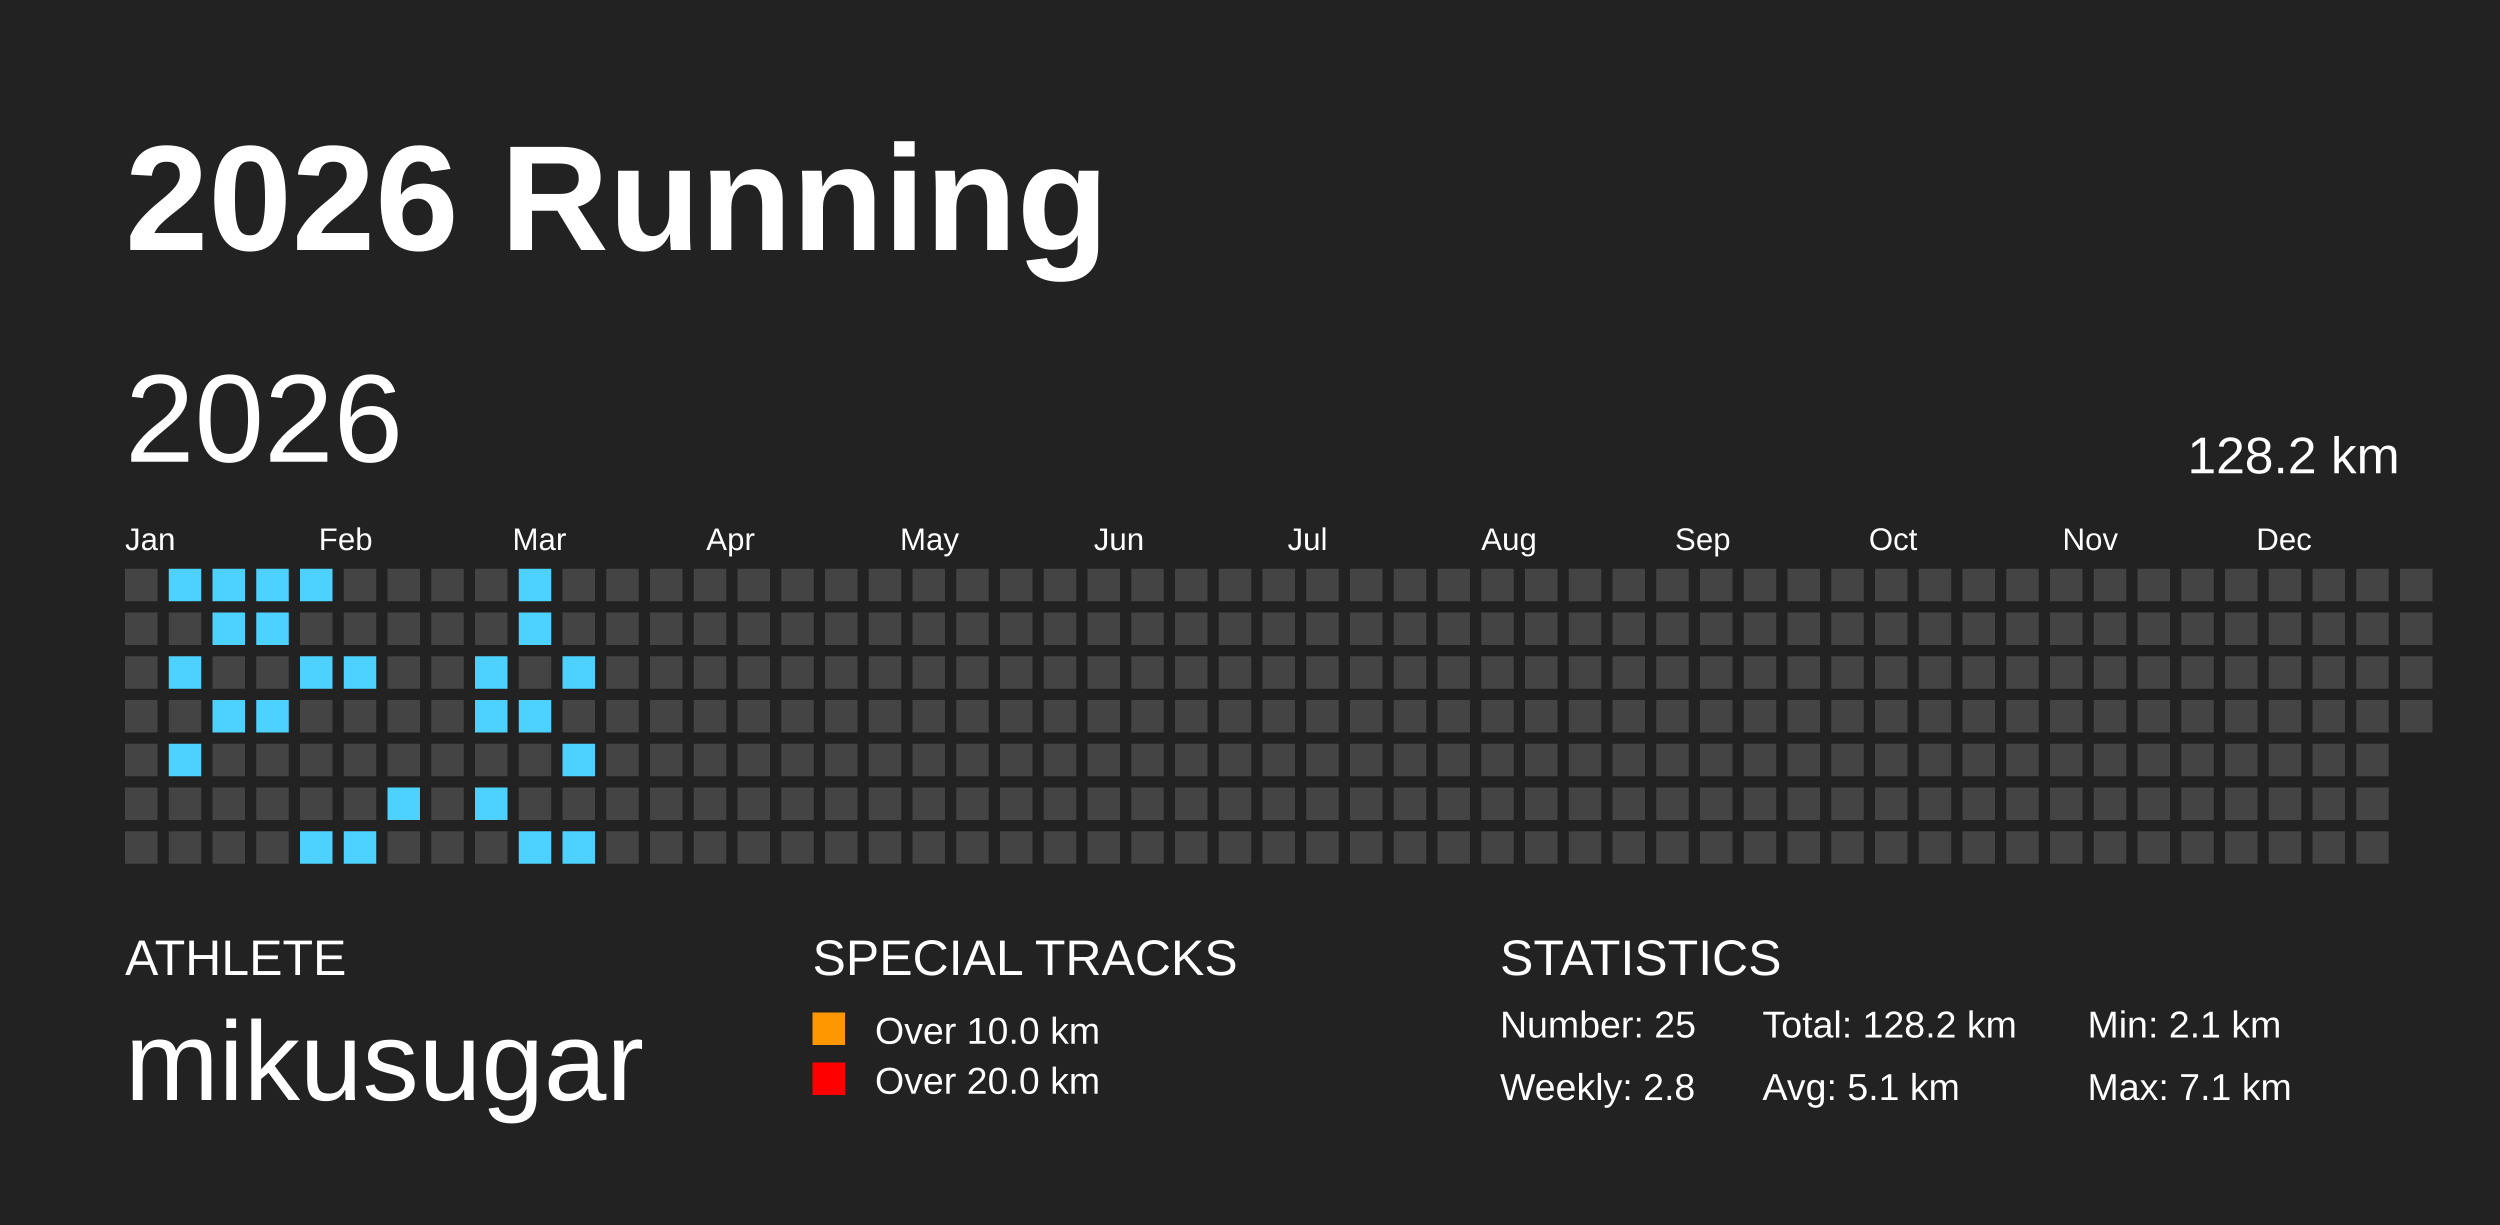
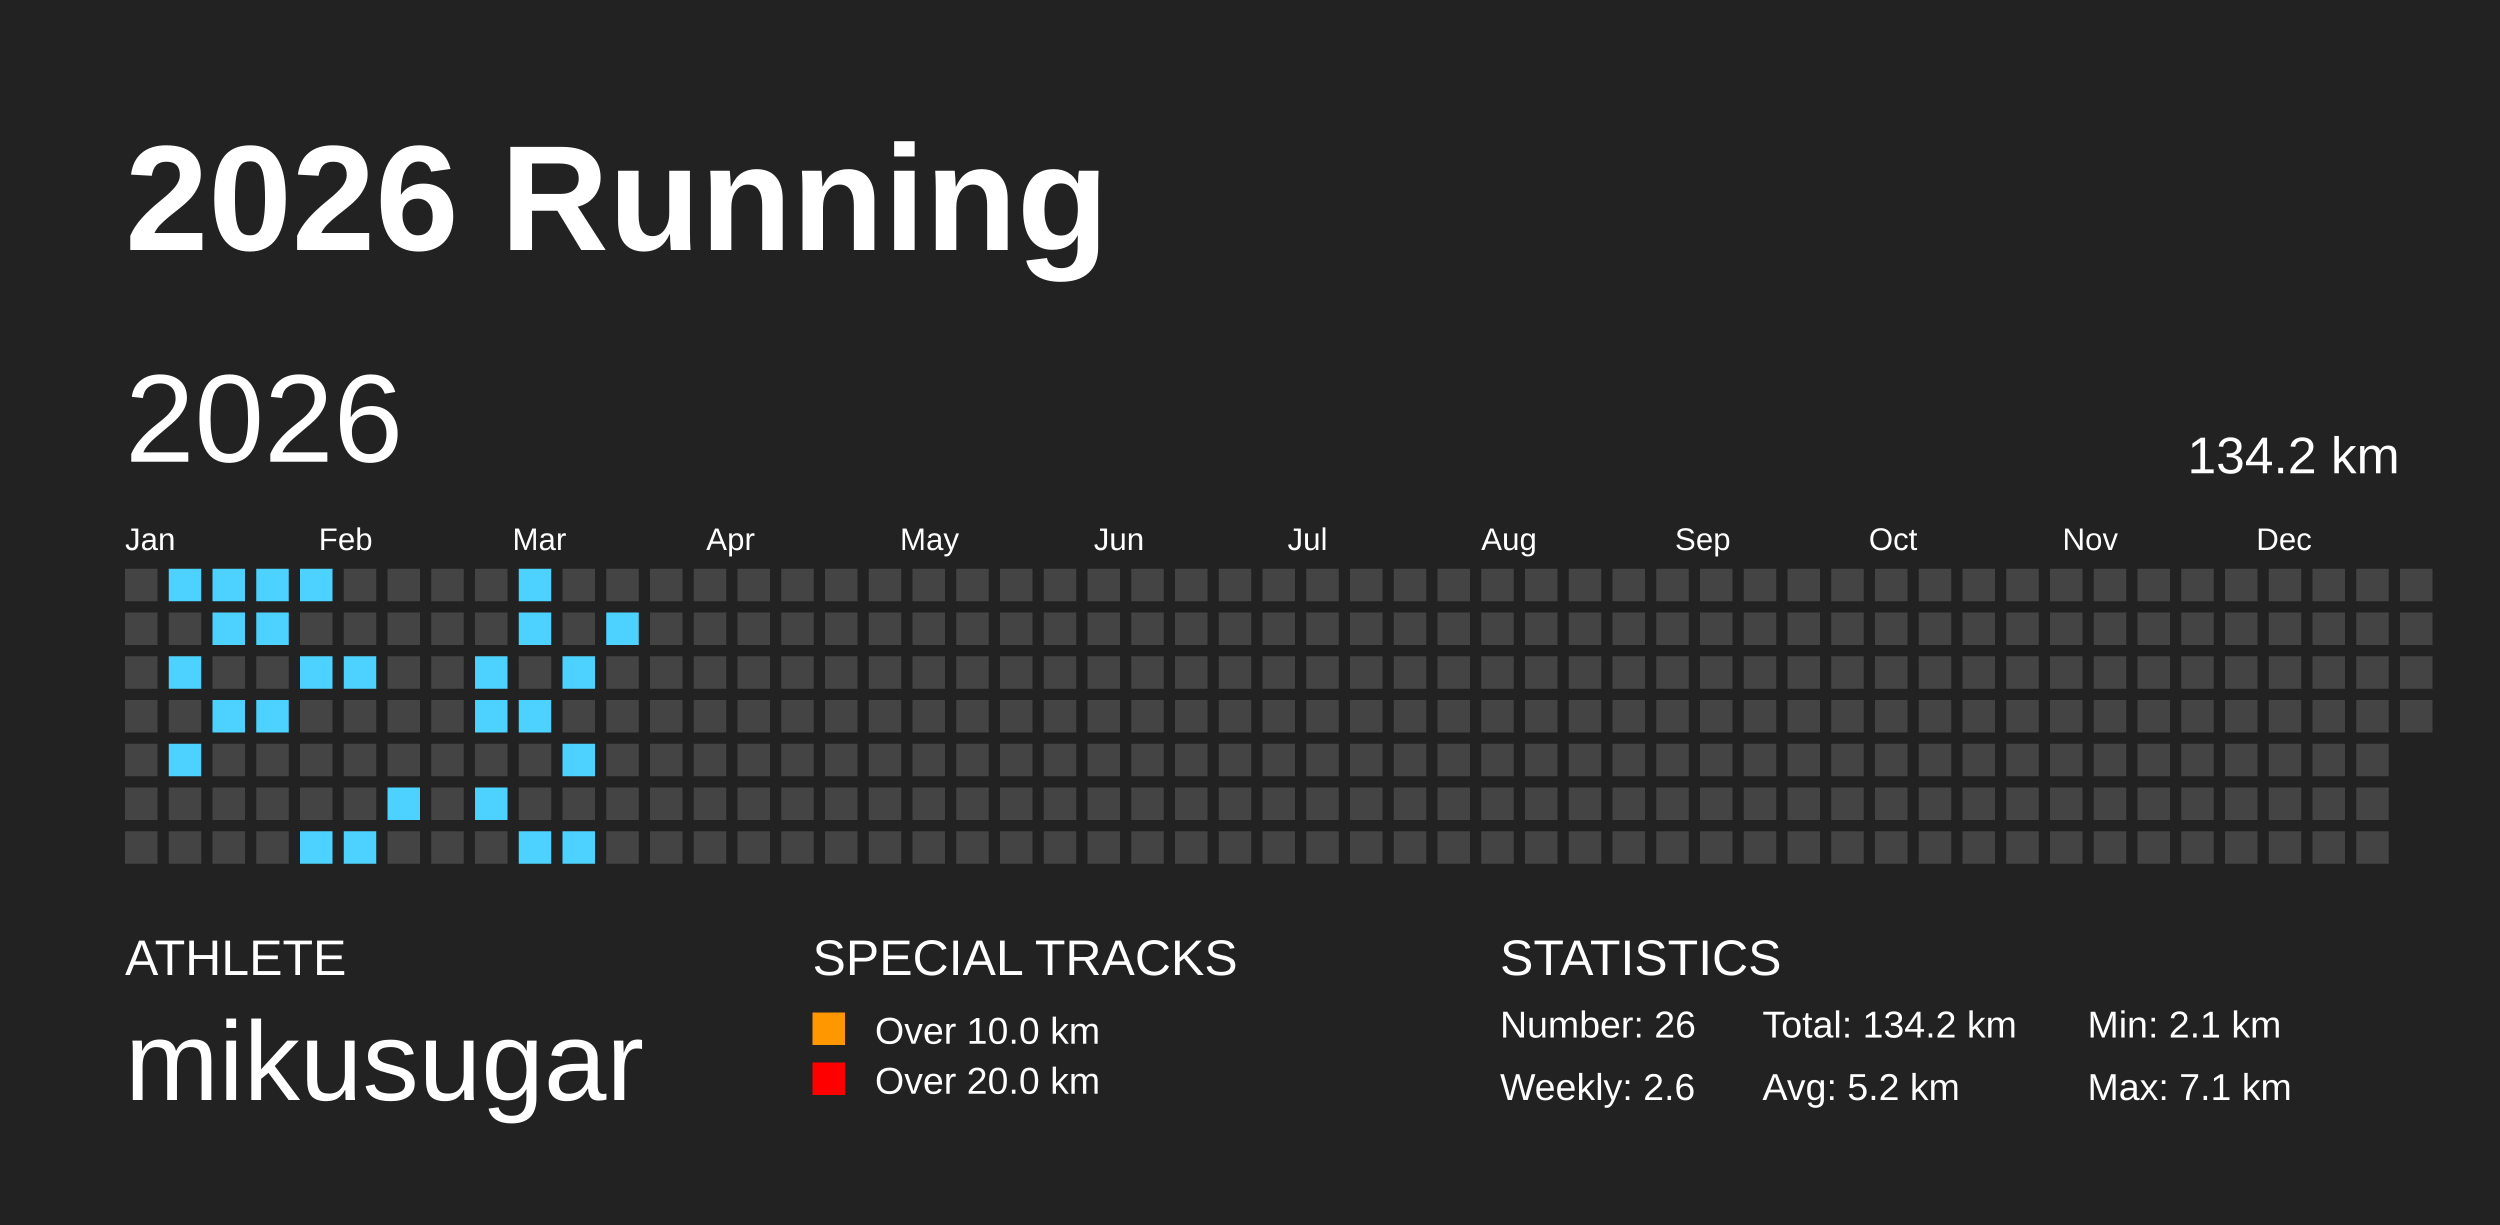
<svg xmlns="http://www.w3.org/2000/svg" baseProfile="full" height="98mm" version="1.1" viewBox="0,0,200,98" width="200mm">
  <defs />
  <rect fill="#222222" height="98" width="200" x="0" y="0" />
  <text fill="#FFFFFF" style="font-size:12px; font-family:Arial; font-weight:bold;" x="10" y="20">2026 Running</text>
  <text fill="#FFFFFF" style="font-size:4px; font-family:Arial" x="10" y="78">ATHLETE</text>
  <text fill="#FFFFFF" style="font-size:9px; font-family:Arial" x="10" y="88">mikusugar</text>
  <text fill="#FFFFFF" style="font-size:4px; font-family:Arial" x="65" y="78">SPECIAL TRACKS</text>
  <rect fill="#ff9800" height="2.6" width="2.6" x="65" y="81" />
  <text fill="#FFFFFF" style="font-size:3px; font-family:Arial" x="70" y="83.5">Over 10.0 km</text>
  <rect fill="red" height="2.6" width="2.6" x="65" y="85" />
  <text fill="#FFFFFF" style="font-size:3px; font-family:Arial" x="70" y="87.5">Over 20.0 km</text>
  <text fill="#FFFFFF" style="font-size:4px; font-family:Arial" x="120" y="78">STATISTICS</text>
-   <text fill="#FFFFFF" style="font-size:3px; font-family:Arial" x="120" y="83">Number: 25</text>
-   <text fill="#FFFFFF" style="font-size:3px; font-family:Arial" x="120" y="88">Weekly: 2.8</text>
-   <text fill="#FFFFFF" style="font-size:3px; font-family:Arial" x="141" y="83">Total: 128.2 km</text>
-   <text fill="#FFFFFF" style="font-size:3px; font-family:Arial" x="141" y="88">Avg: 5.1 km</text>
+   <text fill="#FFFFFF" style="font-size:3px; font-family:Arial" x="120" y="83">Number: 26</text>
+   <text fill="#FFFFFF" style="font-size:3px; font-family:Arial" x="120" y="88">Weekly: 2.6</text>
+   <text fill="#FFFFFF" style="font-size:3px; font-family:Arial" x="141" y="83">Total: 134.2 km</text>
+   <text fill="#FFFFFF" style="font-size:3px; font-family:Arial" x="141" y="88">Avg: 5.2 km</text>
  <text fill="#FFFFFF" style="font-size:3px; font-family:Arial" x="167" y="83">Min: 2.1 km</text>
  <text fill="#FFFFFF" style="font-size:3px; font-family:Arial" x="167" y="88">Max: 7.1 km</text>
  <text dominant-baseline="hanging" fill="#FFFFFF" style="font-size:10.0px; font-family:Arial;" x="10" y="30">2026</text>
-   <text dominant-baseline="hanging" fill="#FFFFFF" style="font-size:4.125px; font-family:Arial;" x="175" y="35">128.2 km</text>
+   <text dominant-baseline="hanging" fill="#FFFFFF" style="font-size:4.125px; font-family:Arial;" x="175" y="35">134.2 km</text>
  <text fill="#FFFFFF" style="font-size:2.5px; font-family:Arial" x="10.0" y="44">Jan</text>
  <text fill="#FFFFFF" style="font-size:2.5px; font-family:Arial" x="25.5" y="44">Feb</text>
  <text fill="#FFFFFF" style="font-size:2.5px; font-family:Arial" x="41.0" y="44">Mar</text>
  <text fill="#FFFFFF" style="font-size:2.5px; font-family:Arial" x="56.5" y="44">Apr</text>
  <text fill="#FFFFFF" style="font-size:2.5px; font-family:Arial" x="72.0" y="44">May</text>
  <text fill="#FFFFFF" style="font-size:2.5px; font-family:Arial" x="87.5" y="44">Jun</text>
  <text fill="#FFFFFF" style="font-size:2.5px; font-family:Arial" x="103.0" y="44">Jul</text>
  <text fill="#FFFFFF" style="font-size:2.5px; font-family:Arial" x="118.5" y="44">Aug</text>
  <text fill="#FFFFFF" style="font-size:2.5px; font-family:Arial" x="134.0" y="44">Sep</text>
  <text fill="#FFFFFF" style="font-size:2.5px; font-family:Arial" x="149.5" y="44">Oct</text>
  <text fill="#FFFFFF" style="font-size:2.5px; font-family:Arial" x="165.0" y="44">Nov</text>
  <text fill="#FFFFFF" style="font-size:2.5px; font-family:Arial" x="180.5" y="44">Dec</text>
  <rect fill="#444444" height="2.6" width="2.6" x="10.0" y="45.5" />
  <rect fill="#444444" height="2.6" width="2.6" x="10.0" y="49.0" />
  <rect fill="#444444" height="2.6" width="2.6" x="10.0" y="52.5" />
  <rect fill="#444444" height="2.6" width="2.6" x="10.0" y="56.0" />
  <rect fill="#444444" height="2.6" width="2.6" x="10.0" y="59.5" />
  <rect fill="#444444" height="2.6" width="2.6" x="10.0" y="63.0" />
  <rect fill="#444444" height="2.6" width="2.6" x="10.0" y="66.5" />
  <rect fill="#4DD2FF" height="2.6" width="2.6" x="13.5" y="45.5" />
  <rect fill="#444444" height="2.6" width="2.6" x="13.5" y="49.0" />
  <rect fill="#4DD2FF" height="2.6" width="2.6" x="13.5" y="52.5" />
  <rect fill="#444444" height="2.6" width="2.6" x="13.5" y="56.0" />
  <rect fill="#4DD2FF" height="2.6" width="2.6" x="13.5" y="59.5" />
  <rect fill="#444444" height="2.6" width="2.6" x="13.5" y="63.0" />
  <rect fill="#444444" height="2.6" width="2.6" x="13.5" y="66.5" />
  <rect fill="#4DD2FF" height="2.6" width="2.6" x="17.0" y="45.5" />
  <rect fill="#4DD2FF" height="2.6" width="2.6" x="17.0" y="49.0" />
  <rect fill="#444444" height="2.6" width="2.6" x="17.0" y="52.5" />
  <rect fill="#4DD2FF" height="2.6" width="2.6" x="17.0" y="56.0" />
  <rect fill="#444444" height="2.6" width="2.6" x="17.0" y="59.5" />
  <rect fill="#444444" height="2.6" width="2.6" x="17.0" y="63.0" />
  <rect fill="#444444" height="2.6" width="2.6" x="17.0" y="66.5" />
  <rect fill="#4DD2FF" height="2.6" width="2.6" x="20.5" y="45.5" />
  <rect fill="#4DD2FF" height="2.6" width="2.6" x="20.5" y="49.0" />
  <rect fill="#444444" height="2.6" width="2.6" x="20.5" y="52.5" />
  <rect fill="#4DD2FF" height="2.6" width="2.6" x="20.5" y="56.0" />
  <rect fill="#444444" height="2.6" width="2.6" x="20.5" y="59.5" />
  <rect fill="#444444" height="2.6" width="2.6" x="20.5" y="63.0" />
  <rect fill="#444444" height="2.6" width="2.6" x="20.5" y="66.5" />
  <rect fill="#4DD2FF" height="2.6" width="2.6" x="24.0" y="45.5" />
  <rect fill="#444444" height="2.6" width="2.6" x="24.0" y="49.0" />
  <rect fill="#4DD2FF" height="2.6" width="2.6" x="24.0" y="52.5" />
  <rect fill="#444444" height="2.6" width="2.6" x="24.0" y="56.0" />
  <rect fill="#444444" height="2.6" width="2.6" x="24.0" y="59.5" />
  <rect fill="#444444" height="2.6" width="2.6" x="24.0" y="63.0" />
  <rect fill="#4DD2FF" height="2.6" width="2.6" x="24.0" y="66.5" />
  <rect fill="#444444" height="2.6" width="2.6" x="27.5" y="45.5" />
  <rect fill="#444444" height="2.6" width="2.6" x="27.5" y="49.0" />
  <rect fill="#4DD2FF" height="2.6" width="2.6" x="27.5" y="52.5" />
  <rect fill="#444444" height="2.6" width="2.6" x="27.5" y="56.0" />
  <rect fill="#444444" height="2.6" width="2.6" x="27.5" y="59.5" />
  <rect fill="#444444" height="2.6" width="2.6" x="27.5" y="63.0" />
  <rect fill="#4DD2FF" height="2.6" width="2.6" x="27.5" y="66.5" />
  <rect fill="#444444" height="2.6" width="2.6" x="31.0" y="45.5" />
  <rect fill="#444444" height="2.6" width="2.6" x="31.0" y="49.0" />
  <rect fill="#444444" height="2.6" width="2.6" x="31.0" y="52.5" />
  <rect fill="#444444" height="2.6" width="2.6" x="31.0" y="56.0" />
  <rect fill="#444444" height="2.6" width="2.6" x="31.0" y="59.5" />
  <rect fill="#4DD2FF" height="2.6" width="2.6" x="31.0" y="63.0" />
  <rect fill="#444444" height="2.6" width="2.6" x="31.0" y="66.5" />
  <rect fill="#444444" height="2.6" width="2.6" x="34.5" y="45.5" />
  <rect fill="#444444" height="2.6" width="2.6" x="34.5" y="49.0" />
  <rect fill="#444444" height="2.6" width="2.6" x="34.5" y="52.5" />
  <rect fill="#444444" height="2.6" width="2.6" x="34.5" y="56.0" />
  <rect fill="#444444" height="2.6" width="2.6" x="34.5" y="59.5" />
  <rect fill="#444444" height="2.6" width="2.6" x="34.5" y="63.0" />
  <rect fill="#444444" height="2.6" width="2.6" x="34.5" y="66.5" />
  <rect fill="#444444" height="2.6" width="2.6" x="38.0" y="45.5" />
  <rect fill="#444444" height="2.6" width="2.6" x="38.0" y="49.0" />
  <rect fill="#4DD2FF" height="2.6" width="2.6" x="38.0" y="52.5" />
  <rect fill="#4DD2FF" height="2.6" width="2.6" x="38.0" y="56.0" />
  <rect fill="#444444" height="2.6" width="2.6" x="38.0" y="59.5" />
  <rect fill="#4DD2FF" height="2.6" width="2.6" x="38.0" y="63.0" />
  <rect fill="#444444" height="2.6" width="2.6" x="38.0" y="66.5" />
  <rect fill="#4DD2FF" height="2.6" width="2.6" x="41.5" y="45.5" />
  <rect fill="#4DD2FF" height="2.6" width="2.6" x="41.5" y="49.0" />
  <rect fill="#444444" height="2.6" width="2.6" x="41.5" y="52.5" />
  <rect fill="#4DD2FF" height="2.6" width="2.6" x="41.5" y="56.0" />
  <rect fill="#444444" height="2.6" width="2.6" x="41.5" y="59.5" />
  <rect fill="#444444" height="2.6" width="2.6" x="41.5" y="63.0" />
  <rect fill="#4DD2FF" height="2.6" width="2.6" x="41.5" y="66.5" />
  <rect fill="#444444" height="2.6" width="2.6" x="45.0" y="45.5" />
  <rect fill="#444444" height="2.6" width="2.6" x="45.0" y="49.0" />
  <rect fill="#4DD2FF" height="2.6" width="2.6" x="45.0" y="52.5" />
  <rect fill="#444444" height="2.6" width="2.6" x="45.0" y="56.0" />
  <rect fill="#4DD2FF" height="2.6" width="2.6" x="45.0" y="59.5" />
  <rect fill="#444444" height="2.6" width="2.6" x="45.0" y="63.0" />
  <rect fill="#4DD2FF" height="2.6" width="2.6" x="45.0" y="66.5" />
  <rect fill="#444444" height="2.6" width="2.6" x="48.5" y="45.5" />
-   <rect fill="#444444" height="2.6" width="2.6" x="48.5" y="49.0" />
+   <rect fill="#4DD2FF" height="2.6" width="2.6" x="48.5" y="49.0" />
  <rect fill="#444444" height="2.6" width="2.6" x="48.5" y="52.5" />
  <rect fill="#444444" height="2.6" width="2.6" x="48.5" y="56.0" />
  <rect fill="#444444" height="2.6" width="2.6" x="48.5" y="59.5" />
  <rect fill="#444444" height="2.6" width="2.6" x="48.5" y="63.0" />
  <rect fill="#444444" height="2.6" width="2.6" x="48.5" y="66.5" />
  <rect fill="#444444" height="2.6" width="2.6" x="52.0" y="45.5" />
  <rect fill="#444444" height="2.6" width="2.6" x="52.0" y="49.0" />
  <rect fill="#444444" height="2.6" width="2.6" x="52.0" y="52.5" />
  <rect fill="#444444" height="2.6" width="2.6" x="52.0" y="56.0" />
  <rect fill="#444444" height="2.6" width="2.6" x="52.0" y="59.5" />
  <rect fill="#444444" height="2.6" width="2.6" x="52.0" y="63.0" />
  <rect fill="#444444" height="2.6" width="2.6" x="52.0" y="66.5" />
  <rect fill="#444444" height="2.6" width="2.6" x="55.5" y="45.5" />
  <rect fill="#444444" height="2.6" width="2.6" x="55.5" y="49.0" />
  <rect fill="#444444" height="2.6" width="2.6" x="55.5" y="52.5" />
  <rect fill="#444444" height="2.6" width="2.6" x="55.5" y="56.0" />
  <rect fill="#444444" height="2.6" width="2.6" x="55.5" y="59.5" />
  <rect fill="#444444" height="2.6" width="2.6" x="55.5" y="63.0" />
  <rect fill="#444444" height="2.6" width="2.6" x="55.5" y="66.5" />
  <rect fill="#444444" height="2.6" width="2.6" x="59.0" y="45.5" />
  <rect fill="#444444" height="2.6" width="2.6" x="59.0" y="49.0" />
  <rect fill="#444444" height="2.6" width="2.6" x="59.0" y="52.5" />
  <rect fill="#444444" height="2.6" width="2.6" x="59.0" y="56.0" />
  <rect fill="#444444" height="2.6" width="2.6" x="59.0" y="59.5" />
  <rect fill="#444444" height="2.6" width="2.6" x="59.0" y="63.0" />
  <rect fill="#444444" height="2.6" width="2.6" x="59.0" y="66.5" />
  <rect fill="#444444" height="2.6" width="2.6" x="62.5" y="45.5" />
  <rect fill="#444444" height="2.6" width="2.6" x="62.5" y="49.0" />
  <rect fill="#444444" height="2.6" width="2.6" x="62.5" y="52.5" />
  <rect fill="#444444" height="2.6" width="2.6" x="62.5" y="56.0" />
  <rect fill="#444444" height="2.6" width="2.6" x="62.5" y="59.5" />
  <rect fill="#444444" height="2.6" width="2.6" x="62.5" y="63.0" />
  <rect fill="#444444" height="2.6" width="2.6" x="62.5" y="66.5" />
  <rect fill="#444444" height="2.6" width="2.6" x="66.0" y="45.5" />
  <rect fill="#444444" height="2.6" width="2.6" x="66.0" y="49.0" />
  <rect fill="#444444" height="2.6" width="2.6" x="66.0" y="52.5" />
  <rect fill="#444444" height="2.6" width="2.6" x="66.0" y="56.0" />
  <rect fill="#444444" height="2.6" width="2.6" x="66.0" y="59.5" />
  <rect fill="#444444" height="2.6" width="2.6" x="66.0" y="63.0" />
  <rect fill="#444444" height="2.6" width="2.6" x="66.0" y="66.5" />
  <rect fill="#444444" height="2.6" width="2.6" x="69.5" y="45.5" />
  <rect fill="#444444" height="2.6" width="2.6" x="69.5" y="49.0" />
  <rect fill="#444444" height="2.6" width="2.6" x="69.5" y="52.5" />
  <rect fill="#444444" height="2.6" width="2.6" x="69.5" y="56.0" />
  <rect fill="#444444" height="2.6" width="2.6" x="69.5" y="59.5" />
  <rect fill="#444444" height="2.6" width="2.6" x="69.5" y="63.0" />
  <rect fill="#444444" height="2.6" width="2.6" x="69.5" y="66.5" />
  <rect fill="#444444" height="2.6" width="2.6" x="73.0" y="45.5" />
  <rect fill="#444444" height="2.6" width="2.6" x="73.0" y="49.0" />
  <rect fill="#444444" height="2.6" width="2.6" x="73.0" y="52.5" />
  <rect fill="#444444" height="2.6" width="2.6" x="73.0" y="56.0" />
  <rect fill="#444444" height="2.6" width="2.6" x="73.0" y="59.5" />
  <rect fill="#444444" height="2.6" width="2.6" x="73.0" y="63.0" />
  <rect fill="#444444" height="2.6" width="2.6" x="73.0" y="66.5" />
  <rect fill="#444444" height="2.6" width="2.6" x="76.5" y="45.5" />
  <rect fill="#444444" height="2.6" width="2.6" x="76.5" y="49.0" />
  <rect fill="#444444" height="2.6" width="2.6" x="76.5" y="52.5" />
  <rect fill="#444444" height="2.6" width="2.6" x="76.5" y="56.0" />
  <rect fill="#444444" height="2.6" width="2.6" x="76.5" y="59.5" />
  <rect fill="#444444" height="2.6" width="2.6" x="76.5" y="63.0" />
  <rect fill="#444444" height="2.6" width="2.6" x="76.5" y="66.5" />
  <rect fill="#444444" height="2.6" width="2.6" x="80.0" y="45.5" />
  <rect fill="#444444" height="2.6" width="2.6" x="80.0" y="49.0" />
  <rect fill="#444444" height="2.6" width="2.6" x="80.0" y="52.5" />
  <rect fill="#444444" height="2.6" width="2.6" x="80.0" y="56.0" />
  <rect fill="#444444" height="2.6" width="2.6" x="80.0" y="59.5" />
  <rect fill="#444444" height="2.6" width="2.6" x="80.0" y="63.0" />
  <rect fill="#444444" height="2.6" width="2.6" x="80.0" y="66.5" />
  <rect fill="#444444" height="2.6" width="2.6" x="83.5" y="45.5" />
  <rect fill="#444444" height="2.6" width="2.6" x="83.5" y="49.0" />
  <rect fill="#444444" height="2.6" width="2.6" x="83.5" y="52.5" />
  <rect fill="#444444" height="2.6" width="2.6" x="83.5" y="56.0" />
  <rect fill="#444444" height="2.6" width="2.6" x="83.5" y="59.5" />
  <rect fill="#444444" height="2.6" width="2.6" x="83.5" y="63.0" />
  <rect fill="#444444" height="2.6" width="2.6" x="83.5" y="66.5" />
  <rect fill="#444444" height="2.6" width="2.6" x="87.0" y="45.5" />
  <rect fill="#444444" height="2.6" width="2.6" x="87.0" y="49.0" />
  <rect fill="#444444" height="2.6" width="2.6" x="87.0" y="52.5" />
  <rect fill="#444444" height="2.6" width="2.6" x="87.0" y="56.0" />
  <rect fill="#444444" height="2.6" width="2.6" x="87.0" y="59.5" />
  <rect fill="#444444" height="2.6" width="2.6" x="87.0" y="63.0" />
  <rect fill="#444444" height="2.6" width="2.6" x="87.0" y="66.5" />
  <rect fill="#444444" height="2.6" width="2.6" x="90.5" y="45.5" />
  <rect fill="#444444" height="2.6" width="2.6" x="90.5" y="49.0" />
  <rect fill="#444444" height="2.6" width="2.6" x="90.5" y="52.5" />
  <rect fill="#444444" height="2.6" width="2.6" x="90.5" y="56.0" />
  <rect fill="#444444" height="2.6" width="2.6" x="90.5" y="59.5" />
  <rect fill="#444444" height="2.6" width="2.6" x="90.5" y="63.0" />
  <rect fill="#444444" height="2.6" width="2.6" x="90.5" y="66.5" />
  <rect fill="#444444" height="2.6" width="2.6" x="94.0" y="45.5" />
  <rect fill="#444444" height="2.6" width="2.6" x="94.0" y="49.0" />
  <rect fill="#444444" height="2.6" width="2.6" x="94.0" y="52.5" />
  <rect fill="#444444" height="2.6" width="2.6" x="94.0" y="56.0" />
  <rect fill="#444444" height="2.6" width="2.6" x="94.0" y="59.5" />
  <rect fill="#444444" height="2.6" width="2.6" x="94.0" y="63.0" />
  <rect fill="#444444" height="2.6" width="2.6" x="94.0" y="66.5" />
  <rect fill="#444444" height="2.6" width="2.6" x="97.5" y="45.5" />
  <rect fill="#444444" height="2.6" width="2.6" x="97.5" y="49.0" />
  <rect fill="#444444" height="2.6" width="2.6" x="97.5" y="52.5" />
  <rect fill="#444444" height="2.6" width="2.6" x="97.5" y="56.0" />
  <rect fill="#444444" height="2.6" width="2.6" x="97.5" y="59.5" />
  <rect fill="#444444" height="2.6" width="2.6" x="97.5" y="63.0" />
  <rect fill="#444444" height="2.6" width="2.6" x="97.5" y="66.5" />
  <rect fill="#444444" height="2.6" width="2.6" x="101.0" y="45.5" />
  <rect fill="#444444" height="2.6" width="2.6" x="101.0" y="49.0" />
  <rect fill="#444444" height="2.6" width="2.6" x="101.0" y="52.5" />
  <rect fill="#444444" height="2.6" width="2.6" x="101.0" y="56.0" />
  <rect fill="#444444" height="2.6" width="2.6" x="101.0" y="59.5" />
  <rect fill="#444444" height="2.6" width="2.6" x="101.0" y="63.0" />
  <rect fill="#444444" height="2.6" width="2.6" x="101.0" y="66.5" />
  <rect fill="#444444" height="2.6" width="2.6" x="104.5" y="45.5" />
  <rect fill="#444444" height="2.6" width="2.6" x="104.5" y="49.0" />
  <rect fill="#444444" height="2.6" width="2.6" x="104.5" y="52.5" />
  <rect fill="#444444" height="2.6" width="2.6" x="104.5" y="56.0" />
  <rect fill="#444444" height="2.6" width="2.6" x="104.5" y="59.5" />
  <rect fill="#444444" height="2.6" width="2.6" x="104.5" y="63.0" />
  <rect fill="#444444" height="2.6" width="2.6" x="104.5" y="66.5" />
  <rect fill="#444444" height="2.6" width="2.6" x="108.0" y="45.5" />
  <rect fill="#444444" height="2.6" width="2.6" x="108.0" y="49.0" />
  <rect fill="#444444" height="2.6" width="2.6" x="108.0" y="52.5" />
  <rect fill="#444444" height="2.6" width="2.6" x="108.0" y="56.0" />
  <rect fill="#444444" height="2.6" width="2.6" x="108.0" y="59.5" />
  <rect fill="#444444" height="2.6" width="2.6" x="108.0" y="63.0" />
  <rect fill="#444444" height="2.6" width="2.6" x="108.0" y="66.5" />
  <rect fill="#444444" height="2.6" width="2.6" x="111.5" y="45.5" />
  <rect fill="#444444" height="2.6" width="2.6" x="111.5" y="49.0" />
  <rect fill="#444444" height="2.6" width="2.6" x="111.5" y="52.5" />
  <rect fill="#444444" height="2.6" width="2.6" x="111.5" y="56.0" />
  <rect fill="#444444" height="2.6" width="2.6" x="111.5" y="59.5" />
  <rect fill="#444444" height="2.6" width="2.6" x="111.5" y="63.0" />
  <rect fill="#444444" height="2.6" width="2.6" x="111.5" y="66.5" />
  <rect fill="#444444" height="2.6" width="2.6" x="115.0" y="45.5" />
  <rect fill="#444444" height="2.6" width="2.6" x="115.0" y="49.0" />
  <rect fill="#444444" height="2.6" width="2.6" x="115.0" y="52.5" />
  <rect fill="#444444" height="2.6" width="2.6" x="115.0" y="56.0" />
  <rect fill="#444444" height="2.6" width="2.6" x="115.0" y="59.5" />
  <rect fill="#444444" height="2.6" width="2.6" x="115.0" y="63.0" />
  <rect fill="#444444" height="2.6" width="2.6" x="115.0" y="66.5" />
  <rect fill="#444444" height="2.6" width="2.6" x="118.5" y="45.5" />
  <rect fill="#444444" height="2.6" width="2.6" x="118.5" y="49.0" />
  <rect fill="#444444" height="2.6" width="2.6" x="118.5" y="52.5" />
  <rect fill="#444444" height="2.6" width="2.6" x="118.5" y="56.0" />
  <rect fill="#444444" height="2.6" width="2.6" x="118.5" y="59.5" />
  <rect fill="#444444" height="2.6" width="2.6" x="118.5" y="63.0" />
  <rect fill="#444444" height="2.6" width="2.6" x="118.5" y="66.5" />
  <rect fill="#444444" height="2.6" width="2.6" x="122.0" y="45.5" />
  <rect fill="#444444" height="2.6" width="2.6" x="122.0" y="49.0" />
  <rect fill="#444444" height="2.6" width="2.6" x="122.0" y="52.5" />
  <rect fill="#444444" height="2.6" width="2.6" x="122.0" y="56.0" />
  <rect fill="#444444" height="2.6" width="2.6" x="122.0" y="59.5" />
  <rect fill="#444444" height="2.6" width="2.6" x="122.0" y="63.0" />
  <rect fill="#444444" height="2.6" width="2.6" x="122.0" y="66.5" />
  <rect fill="#444444" height="2.6" width="2.6" x="125.5" y="45.5" />
  <rect fill="#444444" height="2.6" width="2.6" x="125.5" y="49.0" />
  <rect fill="#444444" height="2.6" width="2.6" x="125.5" y="52.5" />
  <rect fill="#444444" height="2.6" width="2.6" x="125.5" y="56.0" />
  <rect fill="#444444" height="2.6" width="2.6" x="125.5" y="59.5" />
  <rect fill="#444444" height="2.6" width="2.6" x="125.5" y="63.0" />
  <rect fill="#444444" height="2.6" width="2.6" x="125.5" y="66.5" />
  <rect fill="#444444" height="2.6" width="2.6" x="129.0" y="45.5" />
  <rect fill="#444444" height="2.6" width="2.6" x="129.0" y="49.0" />
  <rect fill="#444444" height="2.6" width="2.6" x="129.0" y="52.5" />
  <rect fill="#444444" height="2.6" width="2.6" x="129.0" y="56.0" />
  <rect fill="#444444" height="2.6" width="2.6" x="129.0" y="59.5" />
  <rect fill="#444444" height="2.6" width="2.6" x="129.0" y="63.0" />
  <rect fill="#444444" height="2.6" width="2.6" x="129.0" y="66.5" />
  <rect fill="#444444" height="2.6" width="2.6" x="132.5" y="45.5" />
  <rect fill="#444444" height="2.6" width="2.6" x="132.5" y="49.0" />
  <rect fill="#444444" height="2.6" width="2.6" x="132.5" y="52.5" />
  <rect fill="#444444" height="2.6" width="2.6" x="132.5" y="56.0" />
  <rect fill="#444444" height="2.6" width="2.6" x="132.5" y="59.5" />
  <rect fill="#444444" height="2.6" width="2.6" x="132.5" y="63.0" />
  <rect fill="#444444" height="2.6" width="2.6" x="132.5" y="66.5" />
  <rect fill="#444444" height="2.6" width="2.6" x="136.0" y="45.5" />
  <rect fill="#444444" height="2.6" width="2.6" x="136.0" y="49.0" />
  <rect fill="#444444" height="2.6" width="2.6" x="136.0" y="52.5" />
  <rect fill="#444444" height="2.6" width="2.6" x="136.0" y="56.0" />
  <rect fill="#444444" height="2.6" width="2.6" x="136.0" y="59.5" />
  <rect fill="#444444" height="2.6" width="2.6" x="136.0" y="63.0" />
  <rect fill="#444444" height="2.6" width="2.6" x="136.0" y="66.5" />
  <rect fill="#444444" height="2.6" width="2.6" x="139.5" y="45.5" />
  <rect fill="#444444" height="2.6" width="2.6" x="139.5" y="49.0" />
  <rect fill="#444444" height="2.6" width="2.6" x="139.5" y="52.5" />
  <rect fill="#444444" height="2.6" width="2.6" x="139.5" y="56.0" />
  <rect fill="#444444" height="2.6" width="2.6" x="139.5" y="59.5" />
  <rect fill="#444444" height="2.6" width="2.6" x="139.5" y="63.0" />
  <rect fill="#444444" height="2.6" width="2.6" x="139.5" y="66.5" />
  <rect fill="#444444" height="2.6" width="2.6" x="143.0" y="45.5" />
  <rect fill="#444444" height="2.6" width="2.6" x="143.0" y="49.0" />
  <rect fill="#444444" height="2.6" width="2.6" x="143.0" y="52.5" />
  <rect fill="#444444" height="2.6" width="2.6" x="143.0" y="56.0" />
  <rect fill="#444444" height="2.6" width="2.6" x="143.0" y="59.5" />
  <rect fill="#444444" height="2.6" width="2.6" x="143.0" y="63.0" />
  <rect fill="#444444" height="2.6" width="2.6" x="143.0" y="66.5" />
  <rect fill="#444444" height="2.6" width="2.6" x="146.5" y="45.5" />
  <rect fill="#444444" height="2.6" width="2.6" x="146.5" y="49.0" />
  <rect fill="#444444" height="2.6" width="2.6" x="146.5" y="52.5" />
  <rect fill="#444444" height="2.6" width="2.6" x="146.5" y="56.0" />
  <rect fill="#444444" height="2.6" width="2.6" x="146.5" y="59.5" />
  <rect fill="#444444" height="2.6" width="2.6" x="146.5" y="63.0" />
  <rect fill="#444444" height="2.6" width="2.6" x="146.5" y="66.5" />
  <rect fill="#444444" height="2.6" width="2.6" x="150.0" y="45.5" />
  <rect fill="#444444" height="2.6" width="2.6" x="150.0" y="49.0" />
  <rect fill="#444444" height="2.6" width="2.6" x="150.0" y="52.5" />
  <rect fill="#444444" height="2.6" width="2.6" x="150.0" y="56.0" />
  <rect fill="#444444" height="2.6" width="2.6" x="150.0" y="59.5" />
  <rect fill="#444444" height="2.6" width="2.6" x="150.0" y="63.0" />
  <rect fill="#444444" height="2.6" width="2.6" x="150.0" y="66.5" />
  <rect fill="#444444" height="2.6" width="2.6" x="153.5" y="45.5" />
  <rect fill="#444444" height="2.6" width="2.6" x="153.5" y="49.0" />
  <rect fill="#444444" height="2.6" width="2.6" x="153.5" y="52.5" />
  <rect fill="#444444" height="2.6" width="2.6" x="153.5" y="56.0" />
  <rect fill="#444444" height="2.6" width="2.6" x="153.5" y="59.5" />
  <rect fill="#444444" height="2.6" width="2.6" x="153.5" y="63.0" />
  <rect fill="#444444" height="2.6" width="2.6" x="153.5" y="66.5" />
  <rect fill="#444444" height="2.6" width="2.6" x="157.0" y="45.5" />
  <rect fill="#444444" height="2.6" width="2.6" x="157.0" y="49.0" />
  <rect fill="#444444" height="2.6" width="2.6" x="157.0" y="52.5" />
  <rect fill="#444444" height="2.6" width="2.6" x="157.0" y="56.0" />
  <rect fill="#444444" height="2.6" width="2.6" x="157.0" y="59.5" />
  <rect fill="#444444" height="2.6" width="2.6" x="157.0" y="63.0" />
  <rect fill="#444444" height="2.6" width="2.6" x="157.0" y="66.5" />
  <rect fill="#444444" height="2.6" width="2.6" x="160.5" y="45.5" />
  <rect fill="#444444" height="2.6" width="2.6" x="160.5" y="49.0" />
  <rect fill="#444444" height="2.6" width="2.6" x="160.5" y="52.5" />
  <rect fill="#444444" height="2.6" width="2.6" x="160.5" y="56.0" />
  <rect fill="#444444" height="2.6" width="2.6" x="160.5" y="59.5" />
  <rect fill="#444444" height="2.6" width="2.6" x="160.5" y="63.0" />
  <rect fill="#444444" height="2.6" width="2.6" x="160.5" y="66.5" />
  <rect fill="#444444" height="2.6" width="2.6" x="164.0" y="45.5" />
  <rect fill="#444444" height="2.6" width="2.6" x="164.0" y="49.0" />
  <rect fill="#444444" height="2.6" width="2.6" x="164.0" y="52.5" />
  <rect fill="#444444" height="2.6" width="2.6" x="164.0" y="56.0" />
  <rect fill="#444444" height="2.6" width="2.6" x="164.0" y="59.5" />
  <rect fill="#444444" height="2.6" width="2.6" x="164.0" y="63.0" />
  <rect fill="#444444" height="2.6" width="2.6" x="164.0" y="66.5" />
  <rect fill="#444444" height="2.6" width="2.6" x="167.5" y="45.5" />
  <rect fill="#444444" height="2.6" width="2.6" x="167.5" y="49.0" />
  <rect fill="#444444" height="2.6" width="2.6" x="167.5" y="52.5" />
  <rect fill="#444444" height="2.6" width="2.6" x="167.5" y="56.0" />
  <rect fill="#444444" height="2.6" width="2.6" x="167.5" y="59.5" />
  <rect fill="#444444" height="2.6" width="2.6" x="167.5" y="63.0" />
  <rect fill="#444444" height="2.6" width="2.6" x="167.5" y="66.5" />
  <rect fill="#444444" height="2.6" width="2.6" x="171.0" y="45.5" />
  <rect fill="#444444" height="2.6" width="2.6" x="171.0" y="49.0" />
  <rect fill="#444444" height="2.6" width="2.6" x="171.0" y="52.5" />
  <rect fill="#444444" height="2.6" width="2.6" x="171.0" y="56.0" />
  <rect fill="#444444" height="2.6" width="2.6" x="171.0" y="59.5" />
  <rect fill="#444444" height="2.6" width="2.6" x="171.0" y="63.0" />
  <rect fill="#444444" height="2.6" width="2.6" x="171.0" y="66.5" />
  <rect fill="#444444" height="2.6" width="2.6" x="174.5" y="45.5" />
  <rect fill="#444444" height="2.6" width="2.6" x="174.5" y="49.0" />
  <rect fill="#444444" height="2.6" width="2.6" x="174.5" y="52.5" />
  <rect fill="#444444" height="2.6" width="2.6" x="174.5" y="56.0" />
  <rect fill="#444444" height="2.6" width="2.6" x="174.5" y="59.5" />
  <rect fill="#444444" height="2.6" width="2.6" x="174.5" y="63.0" />
  <rect fill="#444444" height="2.6" width="2.6" x="174.5" y="66.5" />
  <rect fill="#444444" height="2.6" width="2.6" x="178.0" y="45.5" />
  <rect fill="#444444" height="2.6" width="2.6" x="178.0" y="49.0" />
  <rect fill="#444444" height="2.6" width="2.6" x="178.0" y="52.5" />
  <rect fill="#444444" height="2.6" width="2.6" x="178.0" y="56.0" />
  <rect fill="#444444" height="2.6" width="2.6" x="178.0" y="59.5" />
  <rect fill="#444444" height="2.6" width="2.6" x="178.0" y="63.0" />
  <rect fill="#444444" height="2.6" width="2.6" x="178.0" y="66.5" />
  <rect fill="#444444" height="2.6" width="2.6" x="181.5" y="45.5" />
  <rect fill="#444444" height="2.6" width="2.6" x="181.5" y="49.0" />
  <rect fill="#444444" height="2.6" width="2.6" x="181.5" y="52.5" />
  <rect fill="#444444" height="2.6" width="2.6" x="181.5" y="56.0" />
  <rect fill="#444444" height="2.6" width="2.6" x="181.5" y="59.5" />
  <rect fill="#444444" height="2.6" width="2.6" x="181.5" y="63.0" />
  <rect fill="#444444" height="2.6" width="2.6" x="181.5" y="66.5" />
  <rect fill="#444444" height="2.6" width="2.6" x="185.0" y="45.5" />
  <rect fill="#444444" height="2.6" width="2.6" x="185.0" y="49.0" />
  <rect fill="#444444" height="2.6" width="2.6" x="185.0" y="52.5" />
  <rect fill="#444444" height="2.6" width="2.6" x="185.0" y="56.0" />
  <rect fill="#444444" height="2.6" width="2.6" x="185.0" y="59.5" />
  <rect fill="#444444" height="2.6" width="2.6" x="185.0" y="63.0" />
  <rect fill="#444444" height="2.6" width="2.6" x="185.0" y="66.5" />
  <rect fill="#444444" height="2.6" width="2.6" x="188.5" y="45.5" />
  <rect fill="#444444" height="2.6" width="2.6" x="188.5" y="49.0" />
  <rect fill="#444444" height="2.6" width="2.6" x="188.5" y="52.5" />
  <rect fill="#444444" height="2.6" width="2.6" x="188.5" y="56.0" />
  <rect fill="#444444" height="2.6" width="2.6" x="188.5" y="59.5" />
  <rect fill="#444444" height="2.6" width="2.6" x="188.5" y="63.0" />
  <rect fill="#444444" height="2.6" width="2.6" x="188.5" y="66.5" />
  <rect fill="#444444" height="2.6" width="2.6" x="192.0" y="45.5" />
  <rect fill="#444444" height="2.6" width="2.6" x="192.0" y="49.0" />
  <rect fill="#444444" height="2.6" width="2.6" x="192.0" y="52.5" />
  <rect fill="#444444" height="2.6" width="2.6" x="192.0" y="56.0" />
</svg>
